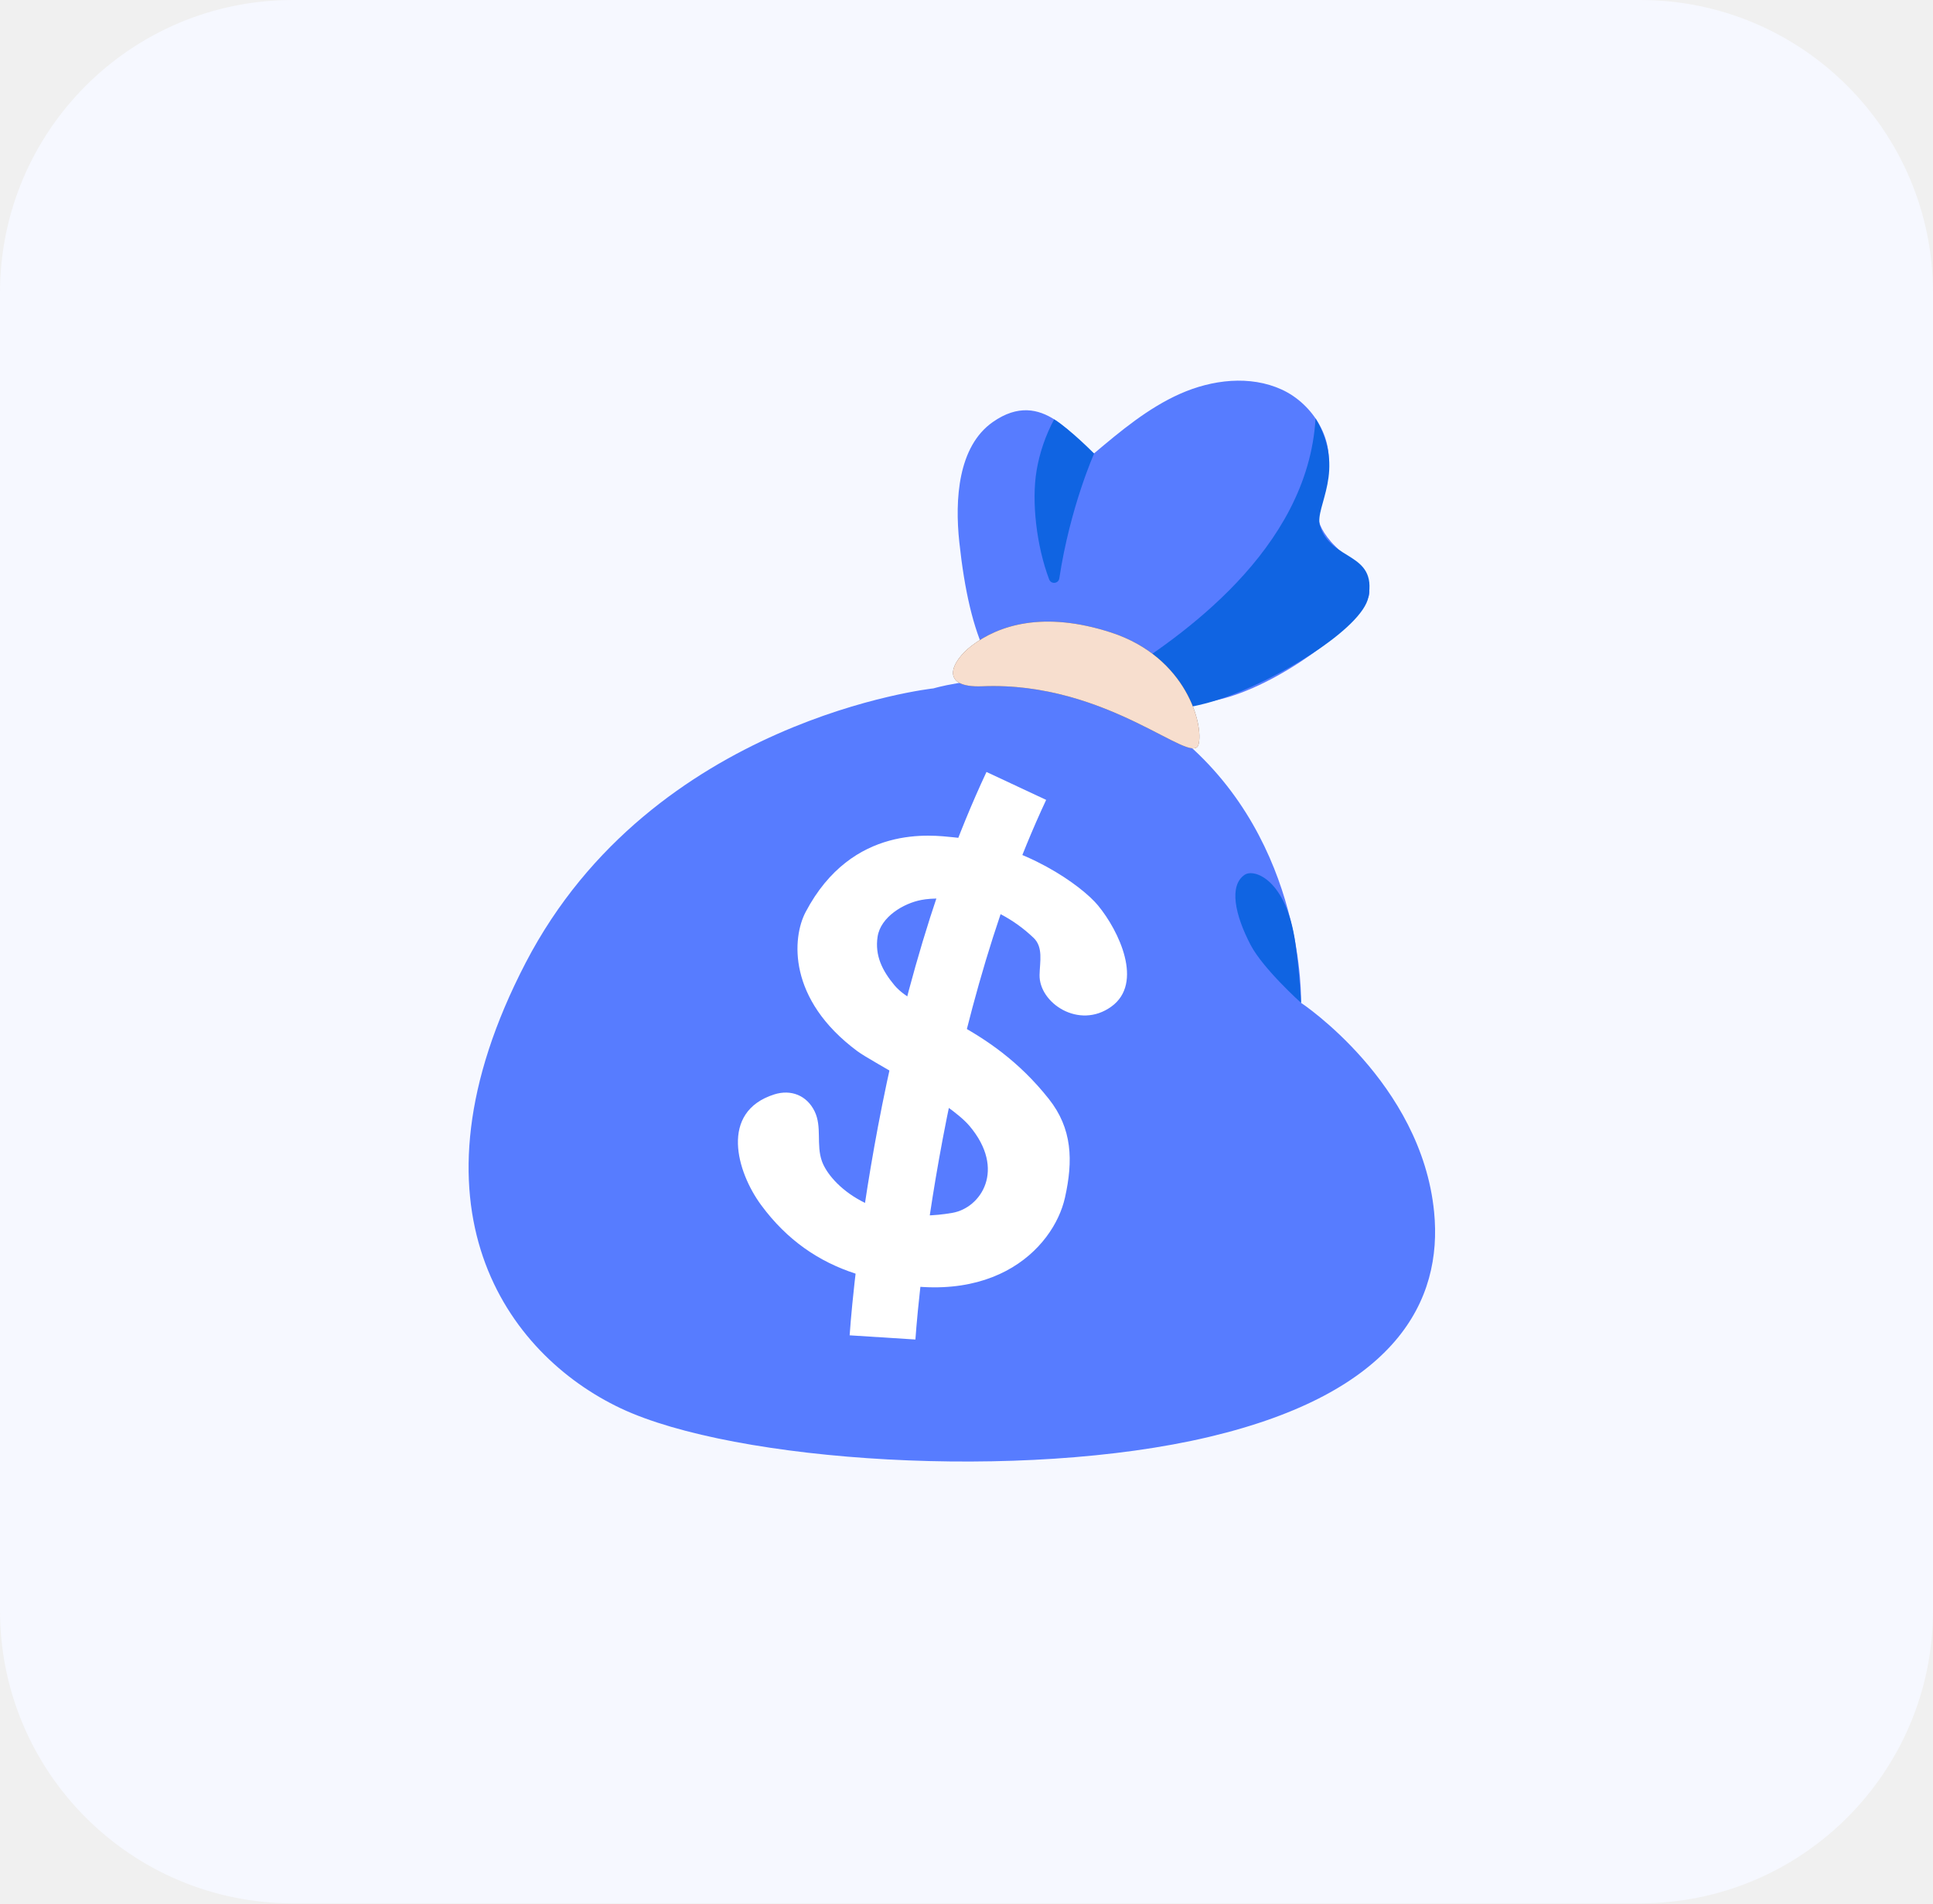
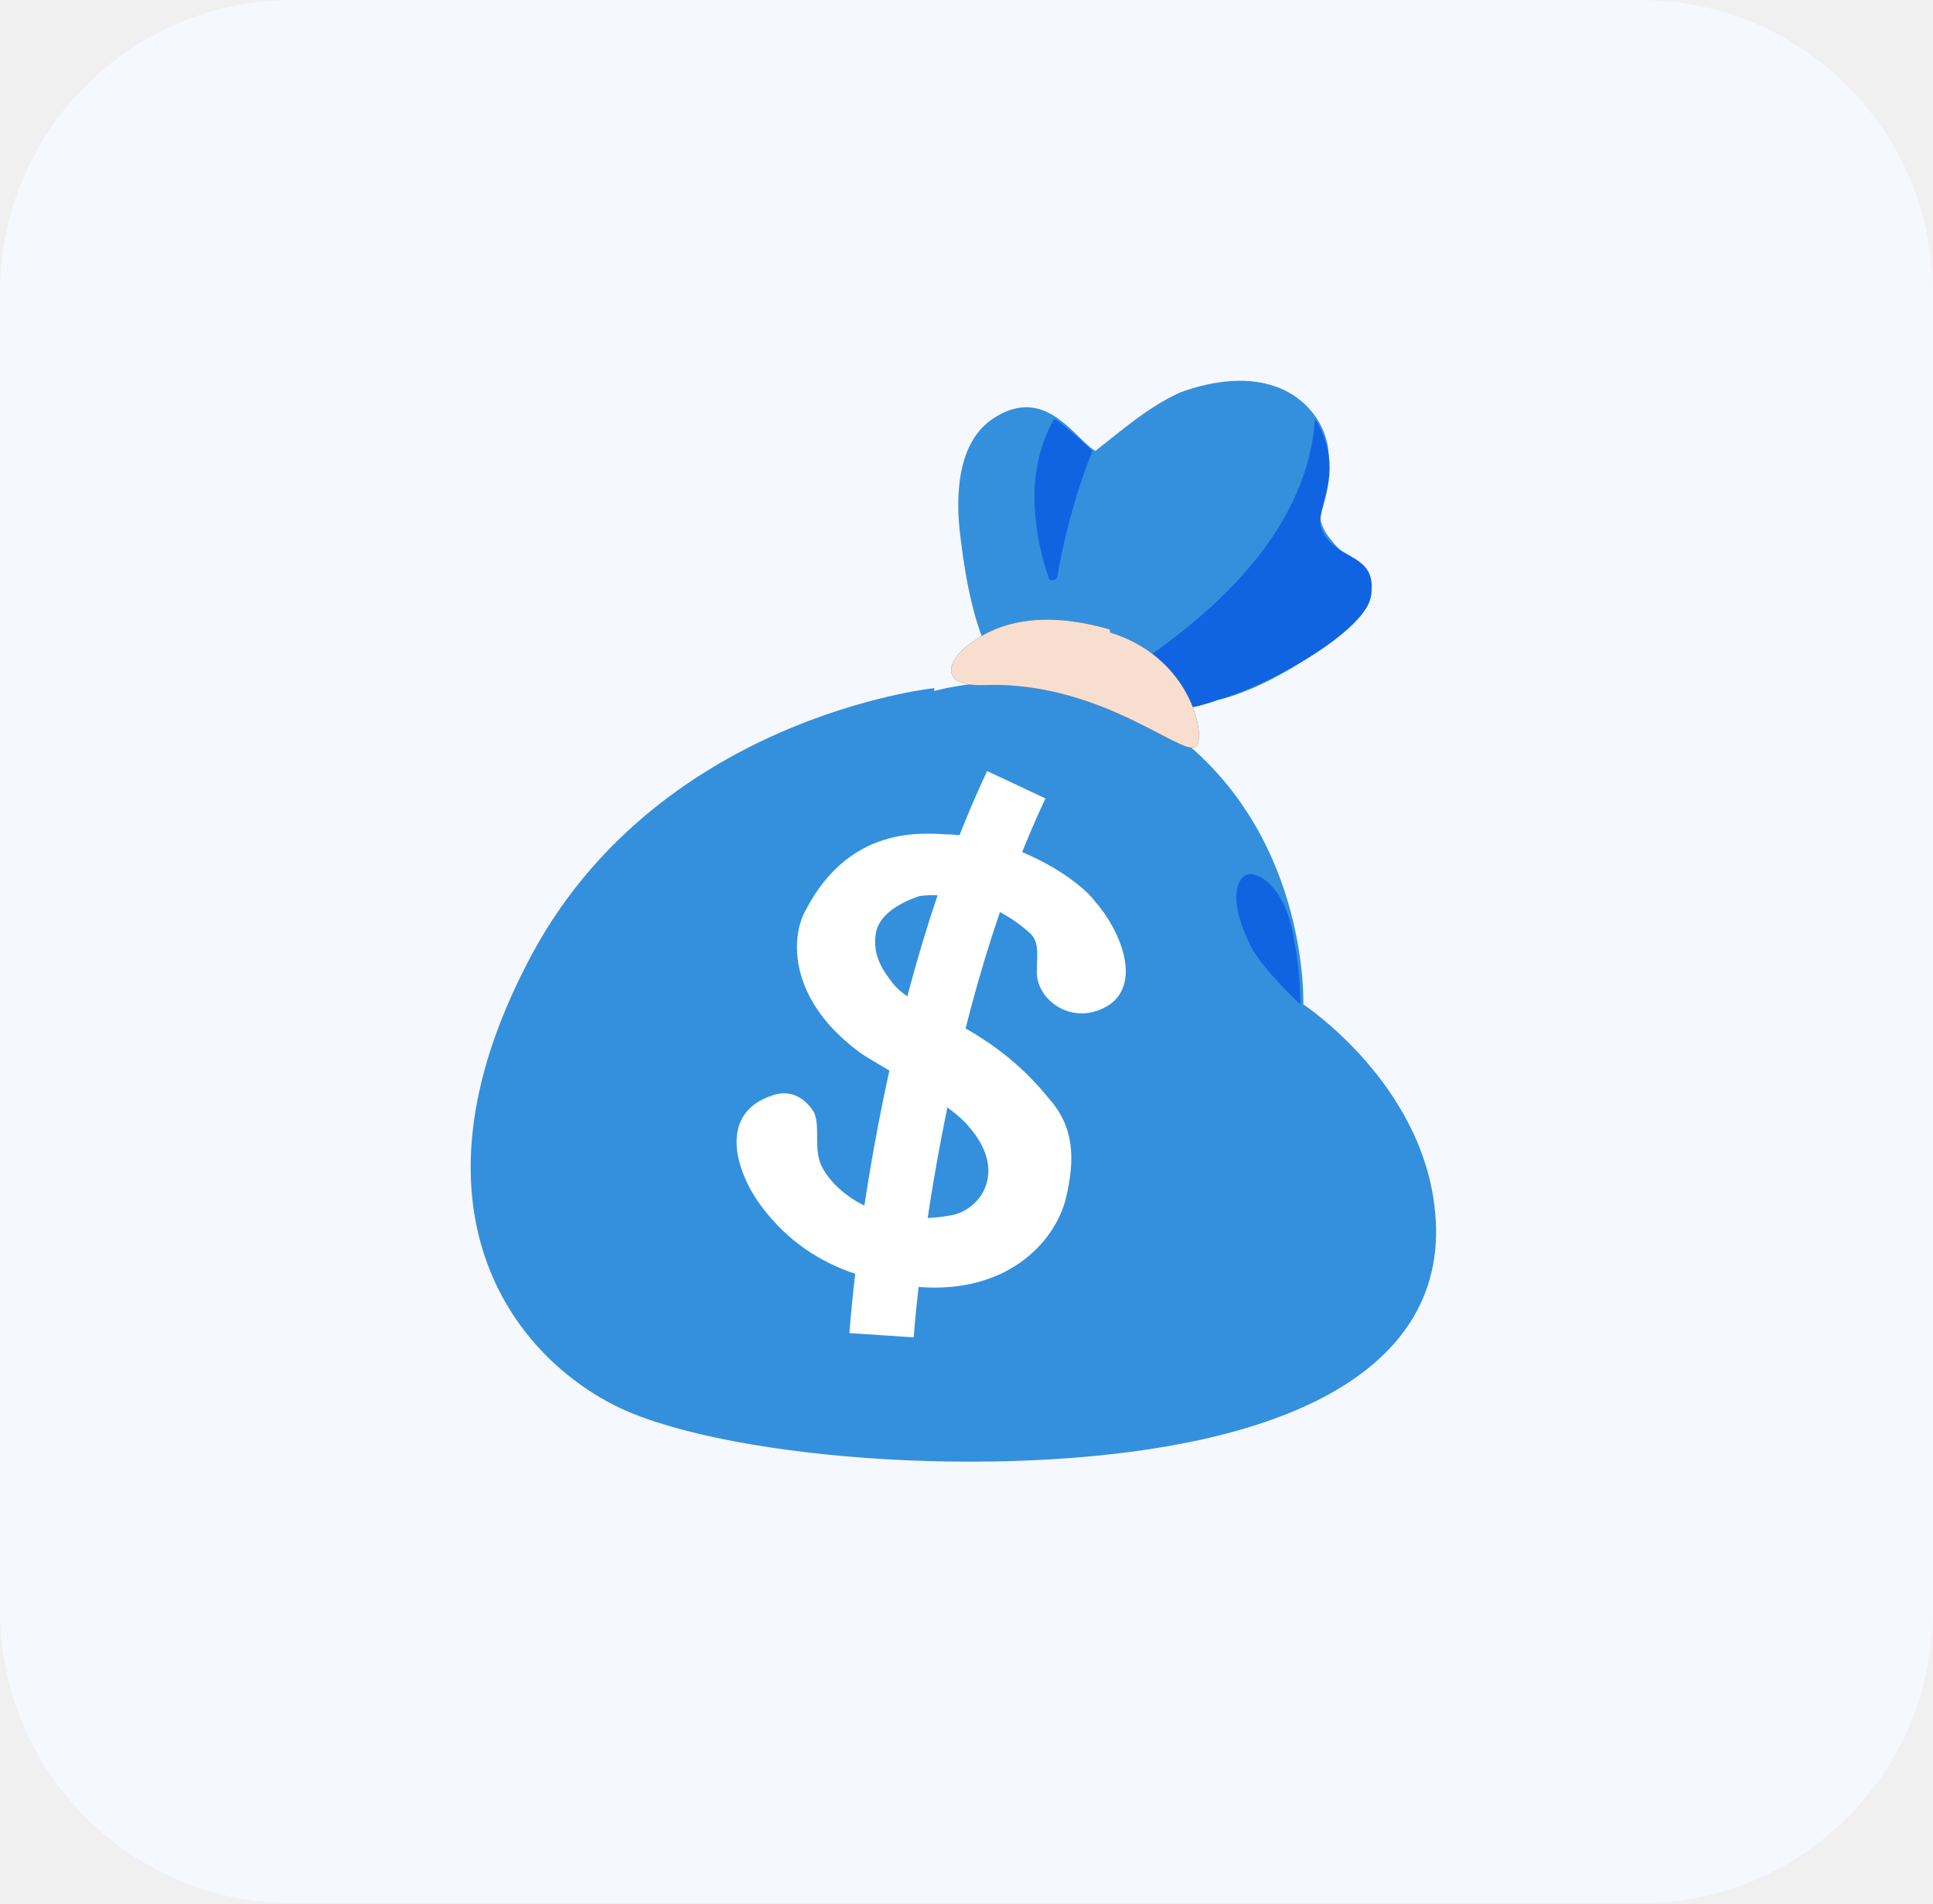
- <svg xmlns="http://www.w3.org/2000/svg" width="66" height="65" viewBox="0 0 66 65" fill="none">
-   <rect width="66" height="65" rx="10" fill="#F6F8FF" />
-   <path d="M41.564 23.905C43.628 23.447 46.316 21.398 46.725 20.389C46.965 19.799 45.769 18.876 45.449 18.504C44.717 17.655 45.012 17.236 45.295 16.224C45.618 15.074 44.852 13.804 43.766 13.305C42.68 12.807 41.382 12.964 40.29 13.45C39.198 13.936 38.266 14.717 37.353 15.486C36.685 15.065 35.621 13.204 33.898 14.413C32.708 15.246 32.6 17.061 32.754 18.51C33.114 21.854 33.938 23.588 35.492 24.056C37.454 24.647 39.626 24.336 41.564 23.905Z" fill="#577CFF" />
-   <path d="M44.918 14.287C44.656 18.794 40.261 21.783 38.175 23.1L39.528 24.263C39.528 24.263 40.387 24.281 41.562 23.906C43.577 23.266 46.52 21.457 46.723 20.39C47.022 18.837 45.428 19.175 45.068 17.948C44.881 17.299 45.982 16.071 44.918 14.287ZM37.357 15.49C37.357 15.49 36.572 14.687 35.991 14.321C35.702 14.865 35.496 15.456 35.394 16.065C35.213 17.136 35.394 18.655 35.822 19.787C35.889 19.962 36.142 19.935 36.169 19.75C36.538 17.317 37.357 15.49 37.357 15.49Z" fill="#1064E2" />
-   <path d="M31.873 23.509C31.873 23.509 22.278 24.546 17.95 32.876C13.623 41.206 17.301 46.256 21.196 48.096C25.09 49.935 34.902 50.584 41.285 49.071C47.668 47.558 49.264 44.42 48.966 41.39C48.532 36.967 44.423 34.248 44.423 34.248C44.423 34.248 44.586 28.785 40.347 25.238C36.585 22.088 31.873 23.509 31.873 23.509Z" fill="#577CFF" />
-   <path d="M35.808 37.526C33.751 34.93 31.32 34.582 30.542 33.65C30.118 33.142 29.869 32.629 29.964 31.992C30.065 31.315 30.85 30.848 31.459 30.734C32.169 30.599 33.864 30.669 35.288 32.026C35.627 32.346 35.504 32.844 35.495 33.29C35.47 34.247 36.839 35.176 37.946 34.376C39.057 33.573 38.205 31.786 37.488 30.919C36.947 30.263 34.984 28.821 32.545 28.593C31.859 28.528 29.099 28.119 27.506 31.149C27.048 32.02 26.879 34.124 29.278 35.902C29.779 36.274 32.382 37.596 33.105 38.455C34.356 39.941 33.498 41.248 32.52 41.42C29.853 41.888 28.343 40.445 28.063 39.654C27.863 39.092 28.072 38.482 27.814 37.953C27.549 37.409 27.008 37.194 26.436 37.375C24.559 37.972 25.156 40.023 25.987 41.152C26.876 42.361 27.968 43.09 29.195 43.49C33.775 44.982 35.977 42.626 36.362 40.9C36.645 39.636 36.614 38.541 35.808 37.526Z" fill="white" />
-   <path d="M34.701 26.84C30.803 35.164 30.133 45.674 30.133 45.674" stroke="white" stroke-width="2.25" stroke-miterlimit="10" />
-   <path d="M37.937 21.601C40.533 22.447 41.108 24.794 40.92 25.434C40.696 26.184 37.82 23.262 33.544 23.437C32.049 23.499 32.483 22.582 33.175 22.053C34.088 21.355 35.623 20.85 37.937 21.601Z" fill="#6D4C41" />
-   <path d="M37.937 21.601C40.533 22.447 41.108 24.794 40.92 25.434C40.696 26.184 37.82 23.262 33.544 23.437C32.049 23.499 32.483 22.582 33.175 22.053C34.088 21.355 35.623 20.85 37.937 21.601Z" fill="#F7DECE" />
-   <path d="M42.496 29.876C42.822 29.652 43.917 30.039 44.225 32.183C44.376 33.232 44.422 34.247 44.422 34.247C44.422 34.247 43.13 33.088 42.702 32.273C42.164 31.242 41.955 30.245 42.496 29.876Z" fill="#1064E2" />
+ <svg xmlns="http://www.w3.org/2000/svg" id="Layer_1" version="1.1" viewBox="0 0 66 65">
+   <defs>
+     <style>
+       .st0 {
+         fill: #f7dece;
+       }
+ 
+       .st1 {
+         fill: #3490dc;
+       }
+ 
+       .st2 {
+         fill: #fff;
+       }
+ 
+       .st3 {
+         fill: #1064e2;
+       }
+ 
+       .st4 {
+         fill: #f6f8ff;
+       }
+ 
+       .st5 {
+         fill: #6d4c41;
+       }
+ 
+       .st6 {
+         fill: none;
+         stroke: #fff;
+         stroke-miterlimit: 10;
+         stroke-width: 2.2px;
+       }
+     </style>
+   </defs>
+   <rect class="st4" y="0" width="66" height="65" rx="10" ry="10" />
+   <path class="st1" d="M41.6,23.9c2.1-.5,4.8-2.5,5.2-3.5.2-.6-1-1.5-1.3-1.9-.7-.8-.4-1.3-.2-2.3.3-1.2-.4-2.4-1.5-2.9-1.1-.5-2.4-.3-3.5.1-1.1.5-2,1.3-2.9,2-.7-.4-1.7-2.3-3.5-1.1-1.2.8-1.3,2.6-1.1,4.1.4,3.3,1.2,5.1,2.7,5.5,2,.6,4.1.3,6.1-.2Z" />
+   <path class="st3" d="M44.9,14.3c-.3,4.5-4.7,7.5-6.7,8.8l1.4,1.2s.9,0,2-.4c2-.6,5-2.4,5.2-3.5.3-1.6-1.3-1.2-1.7-2.4-.2-.6.9-1.9-.2-3.7ZM37.4,15.5s-.8-.8-1.4-1.2c-.3.5-.5,1.1-.6,1.7-.2,1.1,0,2.6.4,3.7,0,.2.3.1.3,0,.4-2.4,1.2-4.3,1.2-4.3Z" />
+   <path class="st1" d="M31.9,23.5s-9.6,1-13.9,9.4c-4.3,8.3-.6,13.4,3.2,15.2,3.9,1.8,13.7,2.5,20.1,1,6.4-1.5,8-4.7,7.7-7.7-.4-4.4-4.5-7.1-4.5-7.1,0,0,.2-5.5-4.1-9-3.8-3.1-8.5-1.7-8.5-1.7Z" />
+   <path class="st2" d="M35.8,37.5c-2.1-2.6-4.5-2.9-5.3-3.9-.4-.5-.7-1-.6-1.7.1-.7.9-1.1,1.5-1.3.7-.1,2.4,0,3.8,1.3.3.3.2.8.2,1.3,0,1,1.3,1.9,2.5,1.1,1.1-.8.3-2.6-.5-3.5-.5-.7-2.5-2.1-4.9-2.3-.7,0-3.4-.5-5,2.6-.5.9-.6,3,1.8,4.8.5.4,3.1,1.7,3.8,2.6,1.3,1.5.4,2.8-.6,3-2.7.5-4.2-1-4.5-1.8-.2-.6,0-1.2-.2-1.7-.3-.5-.8-.8-1.4-.6-1.9.6-1.3,2.6-.4,3.8.9,1.2,2,1.9,3.2,2.3,4.6,1.5,6.8-.9,7.2-2.6.3-1.3.3-2.4-.6-3.4Z" />
+   <path class="st6" d="M34.7,26.8c-3.9,8.3-4.6,18.8-4.6,18.8" />
+   <path class="st5" d="M37.9,21.6c2.6.8,3.2,3.2,3,3.8-.2.8-3.1-2.2-7.4-2-1.5,0-1.1-.9-.4-1.4.9-.7,2.4-1.2,4.8-.5Z" />
+   <path class="st0" d="M37.9,21.6c2.6.8,3.2,3.2,3,3.8-.2.8-3.1-2.2-7.4-2-1.5,0-1.1-.9-.4-1.4.9-.7,2.4-1.2,4.8-.5Z" />
+   <path class="st3" d="M42.5,29.9c.3-.2,1.4.2,1.7,2.3.2,1,.2,2.1.2,2.1,0,0-1.3-1.2-1.7-2-.5-1-.7-2-.2-2.4Z" />
</svg>
